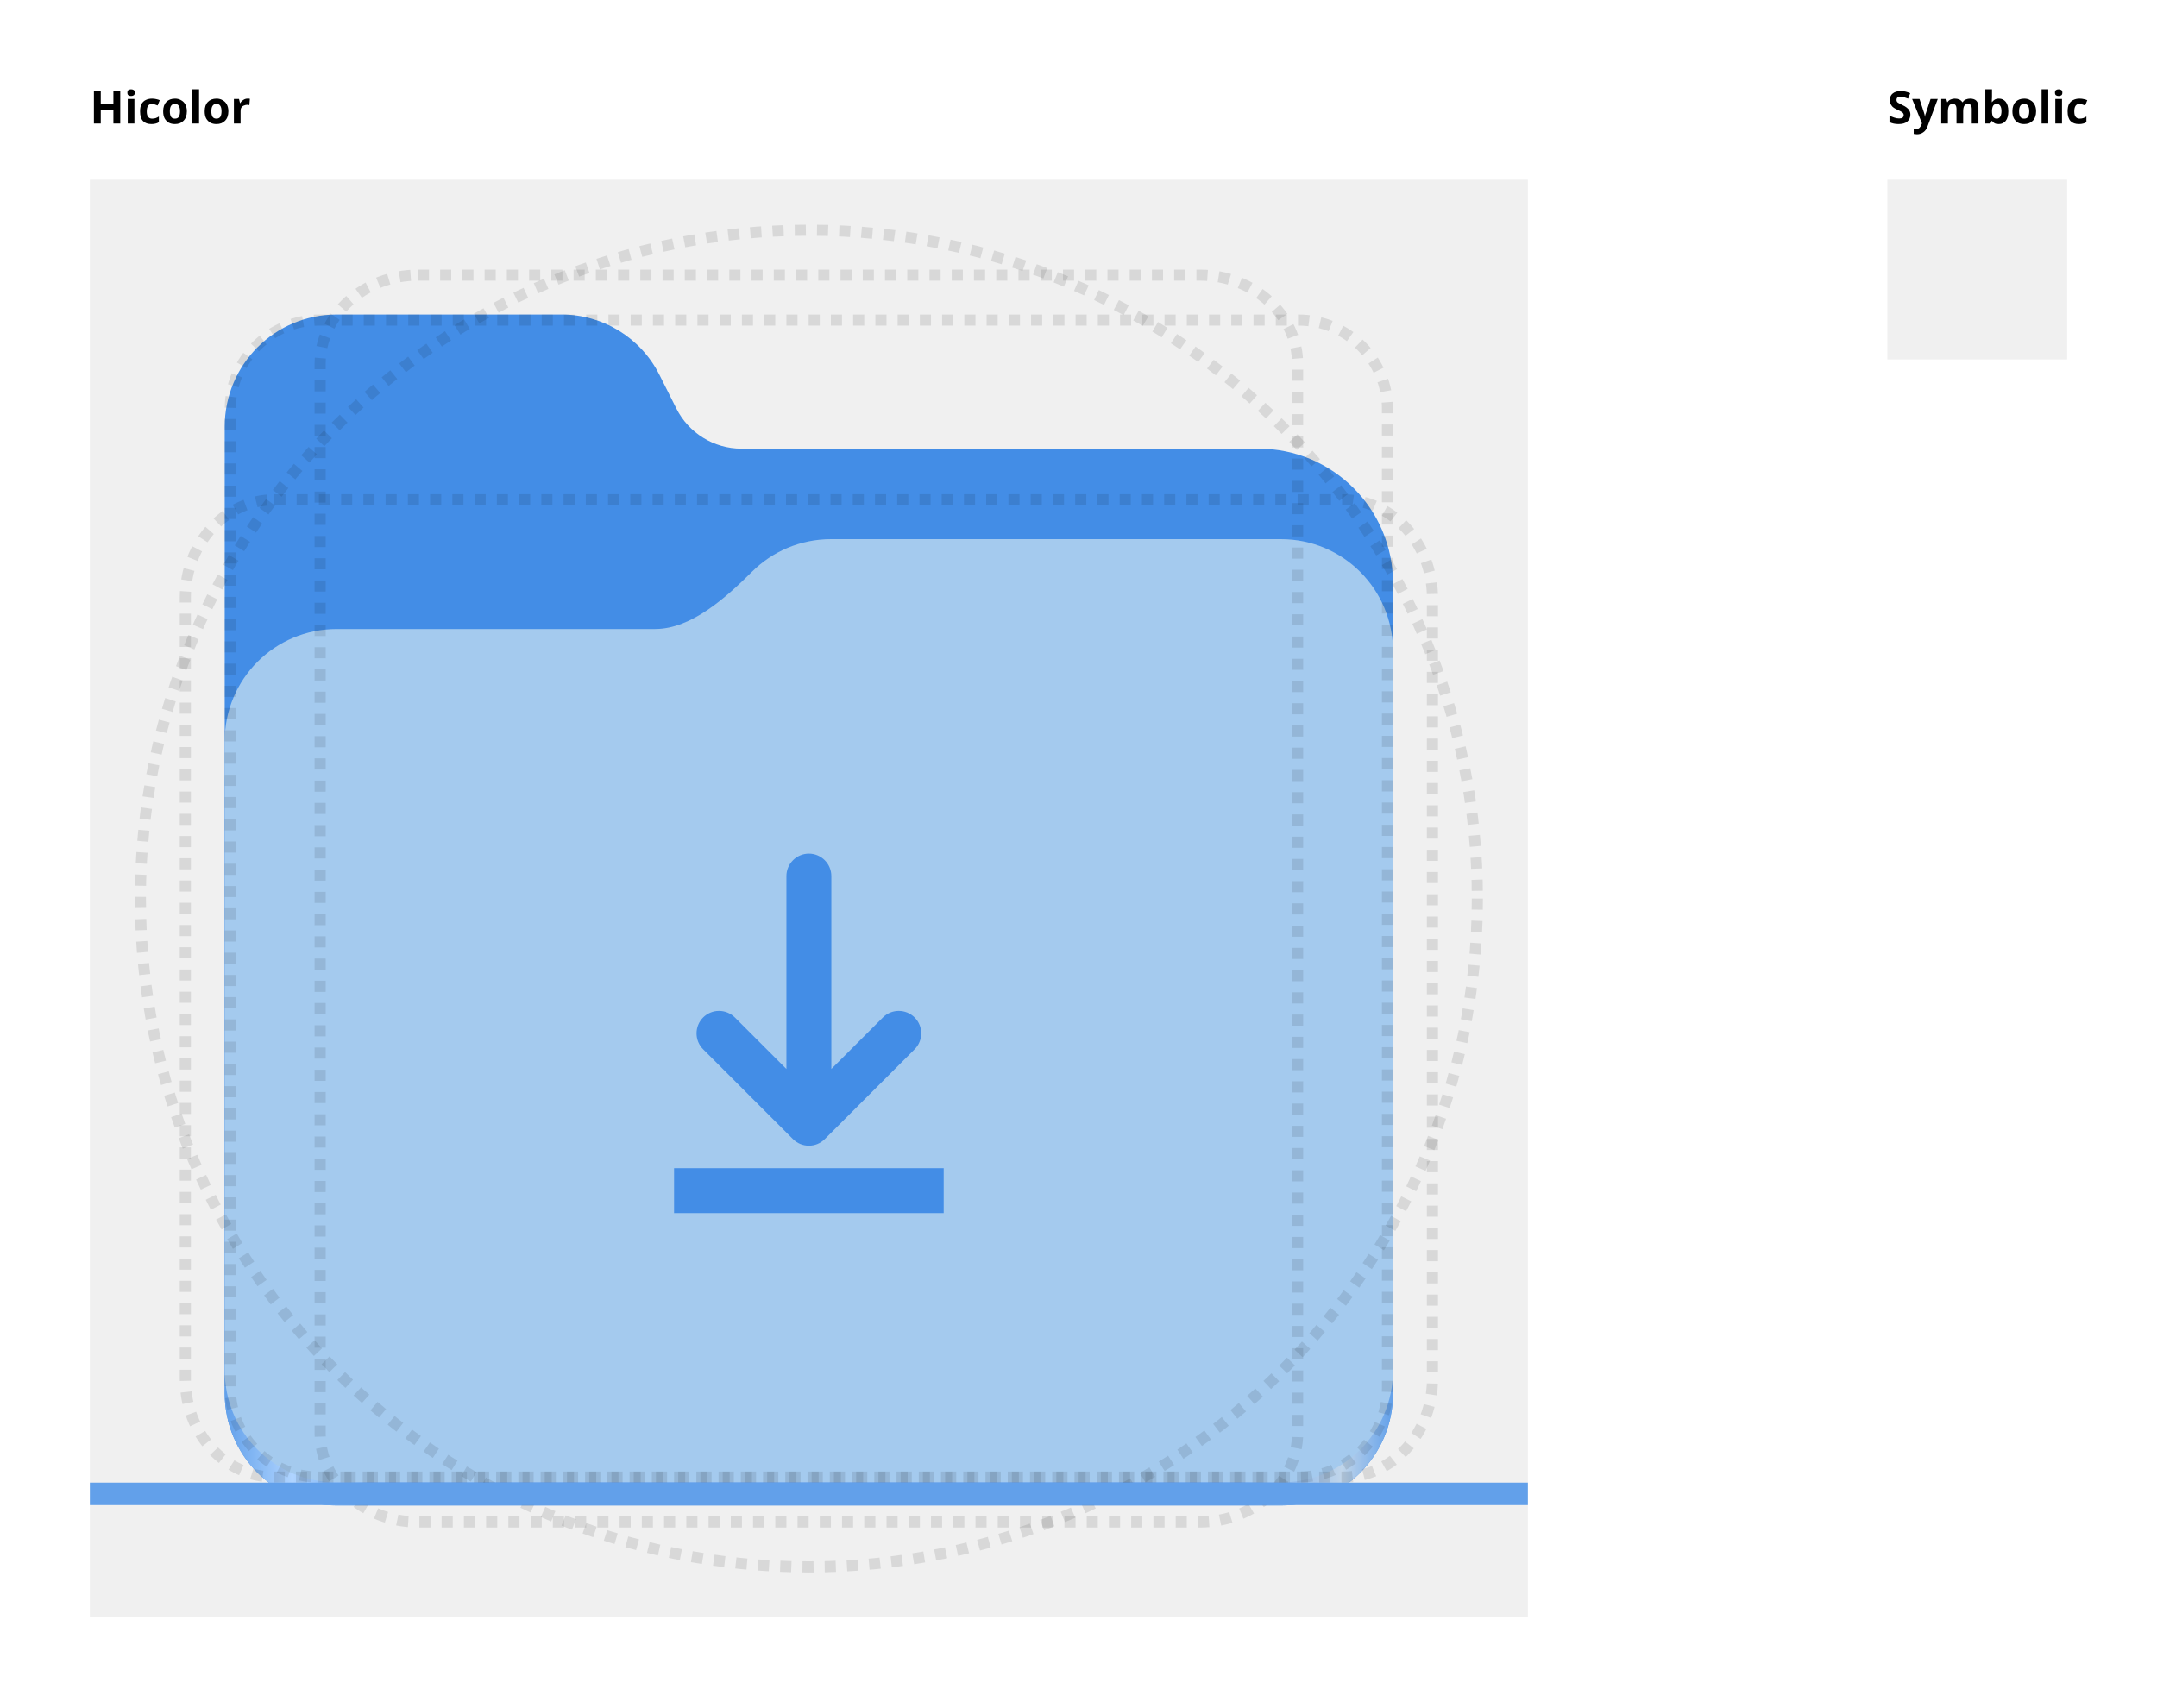
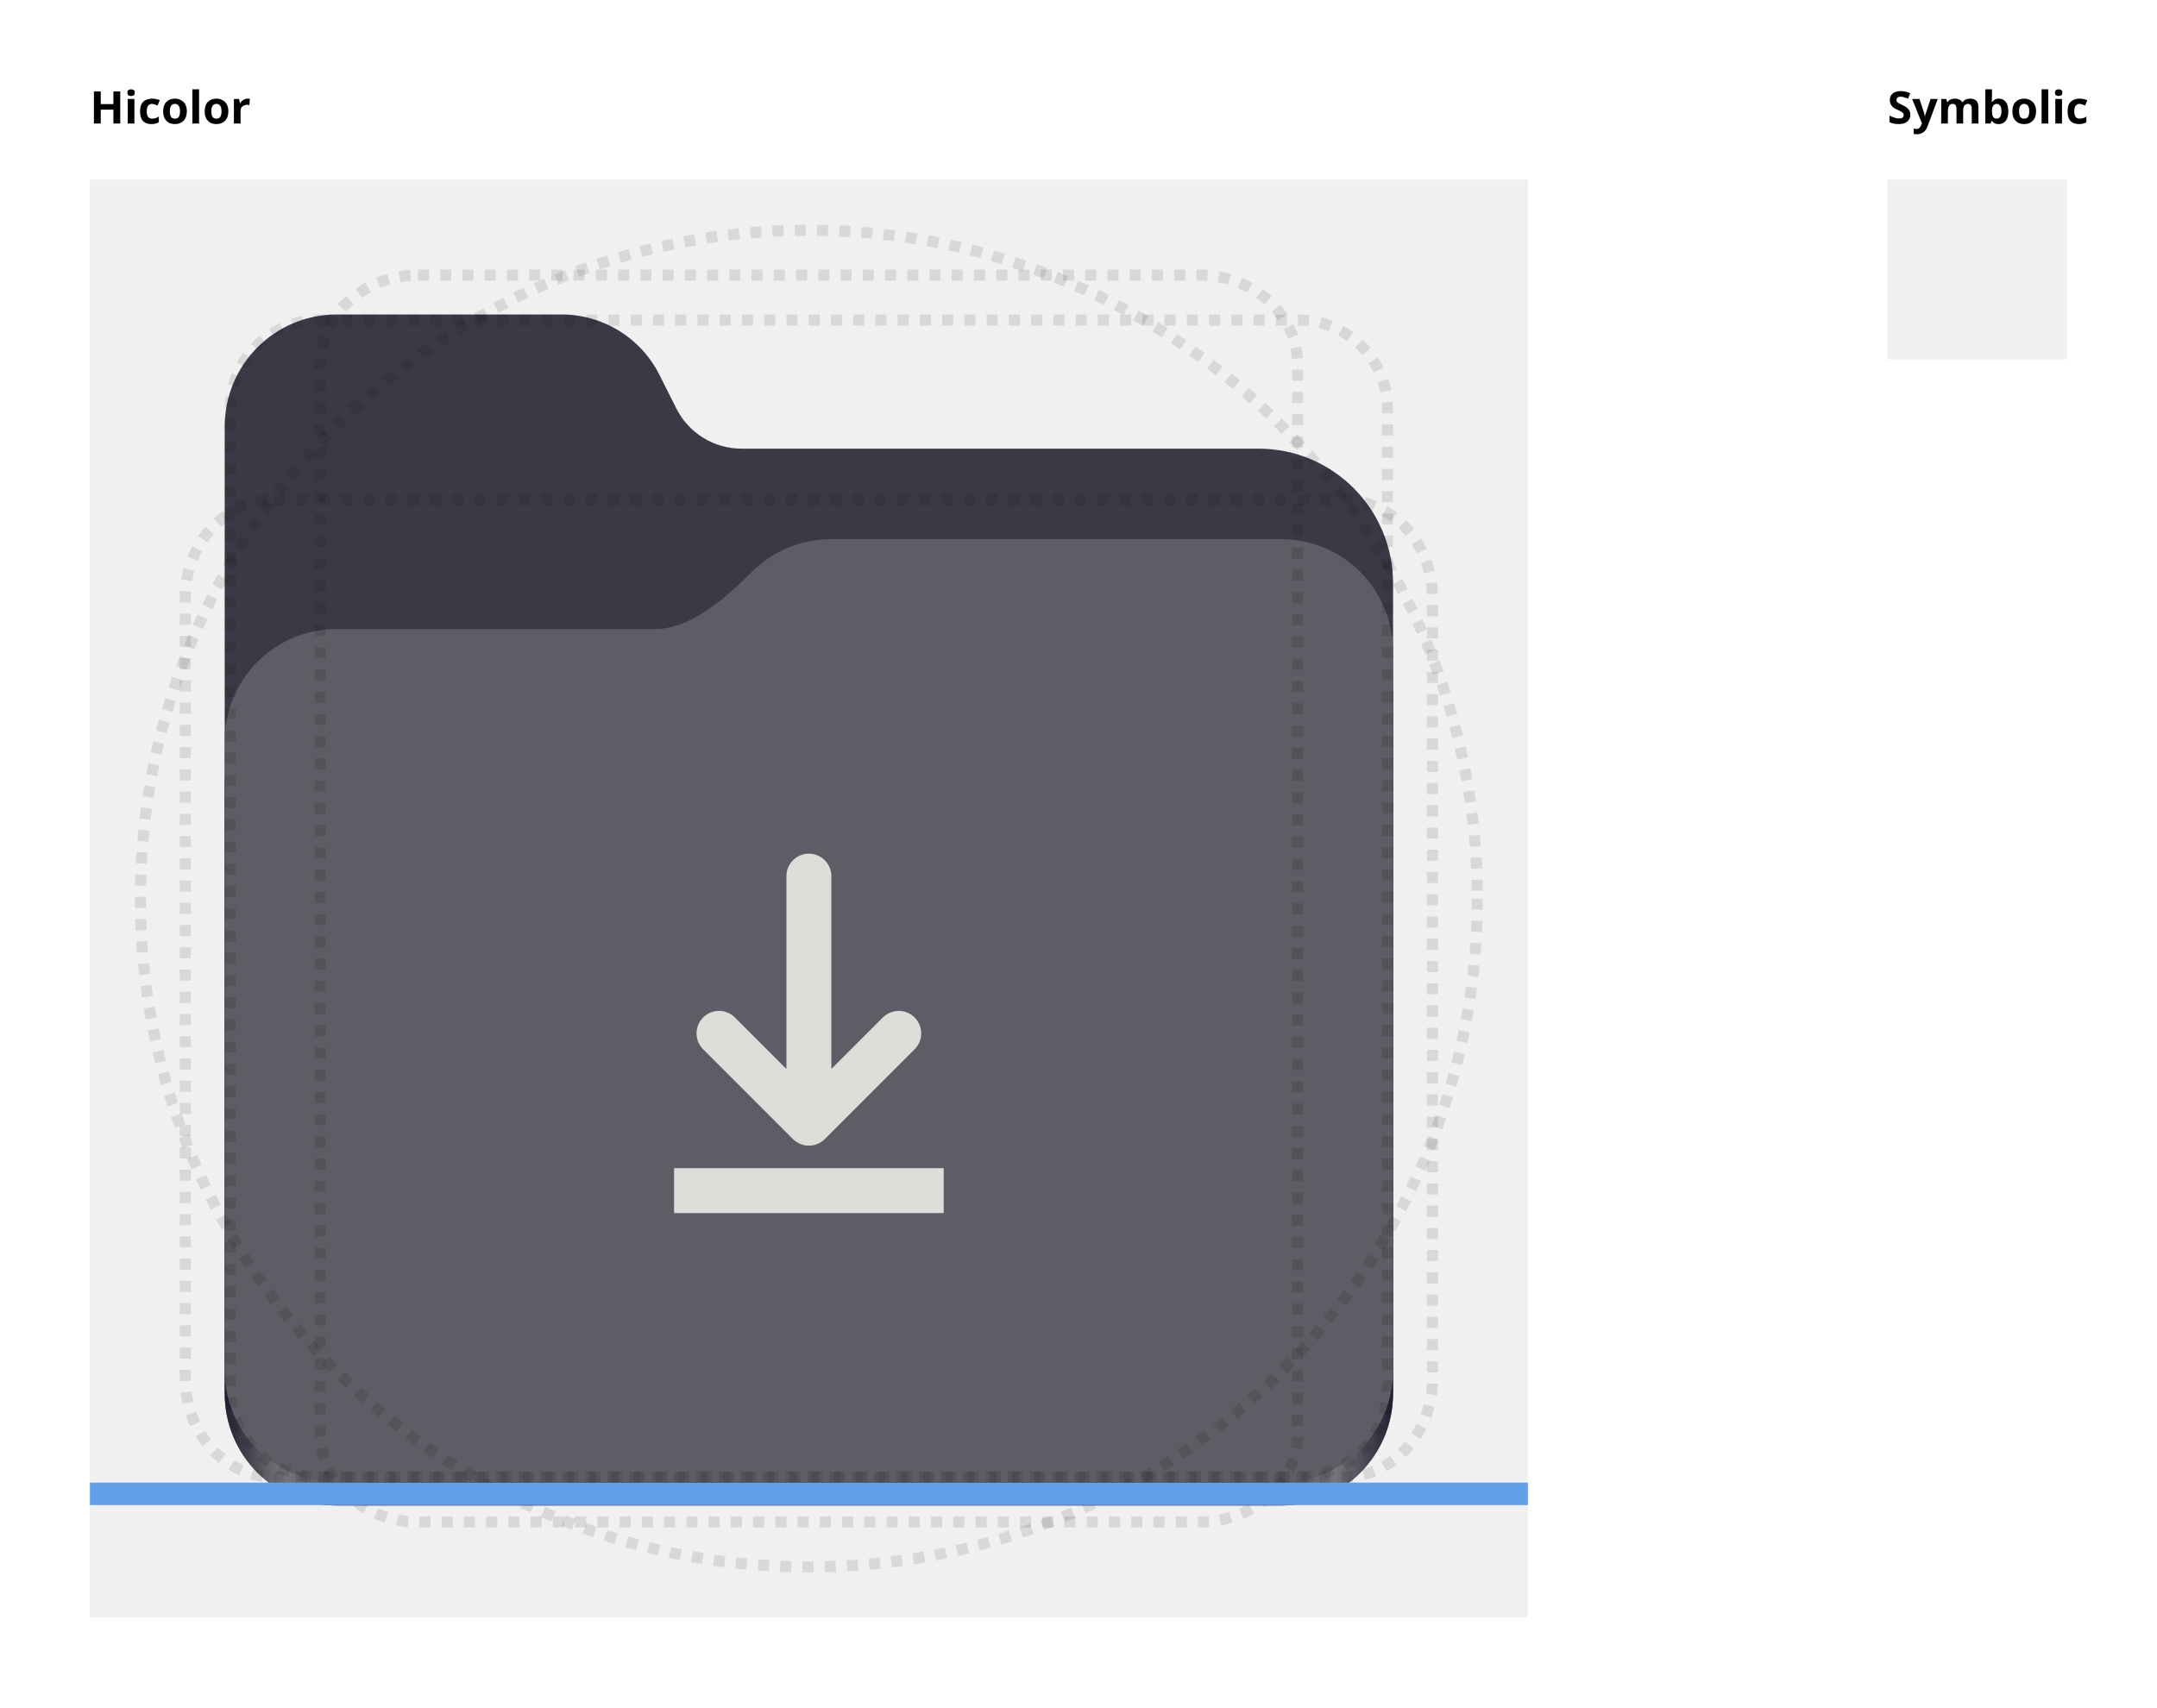
<svg xmlns="http://www.w3.org/2000/svg" xmlns:xlink="http://www.w3.org/1999/xlink" width="192" height="152" id="svg11300" version="1.0" style="display:inline;enable-background:new" viewBox="0 0 192 152" xml:space="preserve">
  <defs id="defs3">
    <linearGradient y2="236" x2="96" y1="236" x1="32" gradientTransform="translate(604.8168,170.5864)" gradientUnits="userSpaceOnUse" id="linearGradient1099" xlink:href="#linearGradient1036" />
    <linearGradient id="linearGradient1036">
      <stop id="stop1032" offset="0" style="stop-color:#d5d3cf;stop-opacity:1;" />
      <stop id="stop1034" offset="1" style="stop-color:#f6f5f4;stop-opacity:1" />
    </linearGradient>
    <radialGradient r="32" fy="-76" fx="-244" cy="-76" cx="-244" gradientTransform="matrix(0.8833333,0,0,0.8833333,-460.3502,463.1197)" gradientUnits="userSpaceOnUse" id="radialGradient1103" xlink:href="#linearGradient1069" />
    <linearGradient id="linearGradient1069">
      <stop id="stop1065" offset="0" style="stop-color:#d5d3cf;stop-opacity:1" />
      <stop id="stop1067-1" offset="1" style="stop-color:#949390;stop-opacity:1" />
    </linearGradient>
    <linearGradient gradientUnits="userSpaceOnUse" y2="232" x2="64" y1="262.5" x1="64" id="linearGradient1027" xlink:href="#linearGradient1025" gradientTransform="translate(-470.5864,432.8168)" />
    <linearGradient id="linearGradient1025">
      <stop id="stop1021" offset="0" style="stop-color:#9a9996;stop-opacity:1" />
      <stop id="stop1023" offset="1" style="stop-color:#77767b;stop-opacity:1" />
    </linearGradient>
    <clipPath clipPathUnits="userSpaceOnUse" id="clipPath1609-7">
      <path id="path1611-5" d="m 252,116 28,-28 v -8 h -36 v 36 z" style="fill:#e74747;stroke:none;stroke-width:0.25px;stroke-linecap:butt;stroke-linejoin:miter;stroke-opacity:1" />
    </clipPath>
    <linearGradient id="linearGradient1697">
      <stop id="stop1685" offset="0" style="stop-color:#deddda;stop-opacity:1" />
      <stop style="stop-color:#eeeeec;stop-opacity:1" offset="0.045" id="stop1687" />
      <stop id="stop1689" offset="0.091" style="stop-color:#deddda;stop-opacity:1" />
      <stop style="stop-color:#deddda;stop-opacity:1" offset="0.909" id="stop1691" />
      <stop id="stop1693" offset="0.955" style="stop-color:#eeeeec;stop-opacity:1" />
      <stop id="stop1695" offset="1" style="stop-color:#c0bfbc;stop-opacity:1" />
    </linearGradient>
    <clipPath clipPathUnits="userSpaceOnUse" id="clipPath1289">
      <path style="display:inline;opacity:1;vector-effect:none;fill:none;fill-opacity:1;stroke:#000000;stroke-width:4;stroke-linecap:round;stroke-linejoin:round;stroke-miterlimit:4;stroke-dasharray:none;stroke-dashoffset:0;stroke-opacity:1;marker:none;marker-start:none;marker-mid:none;marker-end:none;paint-order:normal;enable-background:new" d="m 64,-148 h 64 l 64,-64 64,64 h 192 c 17.728,0 32,14.272 32,32 v 288 c 0,17.728 -14.272,32 -32,32 H 256 l -64,-64 -64,64 H 64 C 46.272,204 32,189.728 32,172 v -288 c 0,-17.728 14.409,-34.199 32,-32 z" id="path1291" />
    </clipPath>
    <linearGradient id="paint3_linear-2-6-5" x2="1" gradientUnits="userSpaceOnUse" gradientTransform="matrix(0,6,-12,0,-64,209.9969)">
      <stop stop-color="#C01C27" id="stop91-0-7-4" />
      <stop offset="1" stop-color="#E01B24" id="stop93-2-5-7" />
    </linearGradient>
    <clipPath clipPathUnits="userSpaceOnUse" id="clipPath1609">
      <path id="path1611" d="m 252,116 28,-28 v -8 h -36 v 36 z" style="fill:#e74747;stroke:none;stroke-width:0.25px;stroke-linecap:butt;stroke-linejoin:miter;stroke-opacity:1" />
    </clipPath>
    <clipPath clipPathUnits="userSpaceOnUse" id="clipath_lpe_path-effect1303">
      <circle style="font-variation-settings:normal;display:block;opacity:1;vector-effect:none;fill:#77767b;fill-opacity:1;stroke:none;stroke-width:5.043;stroke-linecap:round;stroke-linejoin:miter;stroke-miterlimit:4;stroke-dasharray:none;stroke-dashoffset:0;stroke-opacity:1;marker:none;marker-start:none;marker-mid:none;marker-end:none;paint-order:normal;stop-color:#000000;stop-opacity:1" id="circle1305" cx="541.884" cy="647.726" r="73.976" />
    </clipPath>
    <linearGradient id="linearGradient1349">
      <stop style="stop-color:#9d9da1;stop-opacity:1" offset="0" id="stop1345" />
      <stop style="stop-color:#77767b;stop-opacity:0.95" offset="1" id="stop1347" />
    </linearGradient>
    <linearGradient id="linearGradient5980">
      <stop id="stop5978" offset="0" style="stop-color:#3d3846;stop-opacity:0;" />
      <stop id="stop5976" offset="1" style="stop-color:#3d3846;stop-opacity:0.252" />
    </linearGradient>
    <linearGradient id="linearGradient4117">
      <stop style="stop-color:#eae9e7;stop-opacity:1" offset="0" id="stop4111" />
      <stop id="stop4113" offset="0.649" style="stop-color:#b5b3ad;stop-opacity:1" />
      <stop style="stop-color:#fcfcfc;stop-opacity:1" offset="1" id="stop4115" />
    </linearGradient>
    <linearGradient id="linearGradient5477">
      <stop style="stop-color:#cacac9;stop-opacity:1" offset="0" id="stop5469" />
      <stop id="stop5471" offset="0.311" style="stop-color:#b0aeab;stop-opacity:0.941" />
      <stop style="stop-color:#6c6b66;stop-opacity:0.949" offset="0.688" id="stop5473" />
      <stop style="stop-color:#d6d6d4;stop-opacity:0.966" offset="1" id="stop5475" />
    </linearGradient>
    <linearGradient id="linearGradient6142">
      <stop style="stop-color:#ffffff;stop-opacity:1;" offset="0" id="stop6138" />
      <stop style="stop-color:#ffffff;stop-opacity:0;" offset="1" id="stop6140" />
    </linearGradient>
    <radialGradient xlink:href="#linearGradient1349" id="radialGradient783" gradientUnits="userSpaceOnUse" gradientTransform="matrix(0.9825404,0,0,0.9825404,-1.711874,16.29163)" cx="81.936" cy="33.185" fx="81.936" fy="33.185" r="57.276" />
    <radialGradient xlink:href="#linearGradient5980" id="radialGradient791" gradientUnits="userSpaceOnUse" gradientTransform="matrix(3.933225,-7.2858454e-7,6.4450347e-7,3.479318,-222.9252,-173.5546)" cx="76" cy="65.977" fx="76" fy="65.977" r="13.221" />
    <radialGradient xlink:href="#linearGradient4117" id="radialGradient799" gradientUnits="userSpaceOnUse" gradientTransform="matrix(2.815054,0.01105706,-0.01047197,2.666092,-242.36,-102.5032)" cx="134.309" cy="55.279" fx="134.309" fy="55.279" r="58.46" />
    <radialGradient xlink:href="#linearGradient5477" id="radialGradient809" gradientUnits="userSpaceOnUse" gradientTransform="matrix(4.900549,0.150428,-0.2360238,7.689032,-638.5353,-2206.847)" cx="183.525" cy="320.794" fx="183.525" fy="320.794" r="20.486" />
    <radialGradient xlink:href="#linearGradient6142" id="radialGradient821" gradientUnits="userSpaceOnUse" gradientTransform="matrix(37.75863,0,0,19.73921,-7268.898,-1304.003)" cx="197.719" cy="68.107" fx="197.719" fy="68.107" r="2.5" />
    <radialGradient xlink:href="#linearGradient6142" id="radialGradient833" gradientUnits="userSpaceOnUse" gradientTransform="matrix(37.75863,0,0,19.73921,-7375.666,-1304.003)" cx="197.747" cy="69.253" fx="197.747" fy="69.253" r="2.5" />
    <radialGradient xlink:href="#linearGradient1349" id="radialGradient841" gradientUnits="userSpaceOnUse" gradientTransform="matrix(0.9825404,0,0,0.9825404,-1.711874,16.29163)" cx="81.936" cy="33.185" fx="81.936" fy="33.185" r="57.276" />
    <radialGradient xlink:href="#linearGradient5980" id="radialGradient849" gradientUnits="userSpaceOnUse" gradientTransform="matrix(3.933225,-7.2858454e-7,6.4450347e-7,3.479318,-222.9252,-173.5546)" cx="76" cy="65.977" fx="76" fy="65.977" r="13.221" />
    <radialGradient xlink:href="#linearGradient4117" id="radialGradient857" gradientUnits="userSpaceOnUse" gradientTransform="matrix(2.815054,0.01105706,-0.01047197,2.666092,-242.36,-102.5032)" cx="134.309" cy="55.279" fx="134.309" fy="55.279" r="58.46" />
    <radialGradient xlink:href="#linearGradient5477" id="radialGradient867" gradientUnits="userSpaceOnUse" gradientTransform="matrix(4.900549,0.150428,-0.2360238,7.689032,-638.5353,-2206.847)" cx="183.525" cy="320.794" fx="183.525" fy="320.794" r="20.486" />
    <radialGradient xlink:href="#linearGradient6142" id="radialGradient879" gradientUnits="userSpaceOnUse" gradientTransform="matrix(37.75863,0,0,19.73921,-7268.898,-1304.003)" cx="197.719" cy="68.107" fx="197.719" fy="68.107" r="2.5" />
    <radialGradient xlink:href="#linearGradient6142" id="radialGradient891" gradientUnits="userSpaceOnUse" gradientTransform="matrix(37.75863,0,0,19.73921,-7375.666,-1304.003)" cx="197.747" cy="69.253" fx="197.747" fy="69.253" r="2.5" />
    <radialGradient xlink:href="#linearGradient1349" id="radialGradient3620" gradientUnits="userSpaceOnUse" gradientTransform="matrix(0.9825404,0,0,0.9825404,-1.711874,16.29163)" cx="81.936" cy="33.185" fx="81.936" fy="33.185" r="57.276" />
    <radialGradient xlink:href="#linearGradient5980" id="radialGradient3628" gradientUnits="userSpaceOnUse" gradientTransform="matrix(3.933225,-7.2858454e-7,6.4450347e-7,3.479318,-222.9252,-173.5546)" cx="76" cy="65.977" fx="76" fy="65.977" r="13.221" />
    <radialGradient xlink:href="#linearGradient4117" id="radialGradient3636" gradientUnits="userSpaceOnUse" gradientTransform="matrix(2.815054,0.01105706,-0.01047197,2.666092,-242.36,-102.5032)" cx="134.309" cy="55.279" fx="134.309" fy="55.279" r="58.46" />
    <radialGradient xlink:href="#linearGradient5477" id="radialGradient3646" gradientUnits="userSpaceOnUse" gradientTransform="matrix(4.900549,0.150428,-0.2360238,7.689032,-638.5353,-2206.847)" cx="183.525" cy="320.794" fx="183.525" fy="320.794" r="20.486" />
    <radialGradient xlink:href="#linearGradient6142" id="radialGradient3658" gradientUnits="userSpaceOnUse" gradientTransform="matrix(37.75863,0,0,19.73921,-7268.898,-1304.003)" cx="197.719" cy="68.107" fx="197.719" fy="68.107" r="2.5" />
    <radialGradient xlink:href="#linearGradient6142" id="radialGradient3670" gradientUnits="userSpaceOnUse" gradientTransform="matrix(37.75863,0,0,19.73921,-7375.666,-1304.003)" cx="197.747" cy="69.253" fx="197.747" fy="69.253" r="2.5" />
    <radialGradient xlink:href="#linearGradient1349" id="radialGradient3678" gradientUnits="userSpaceOnUse" gradientTransform="matrix(0.9825404,0,0,0.9825404,-1.711874,16.29163)" cx="81.936" cy="33.185" fx="81.936" fy="33.185" r="57.276" />
    <radialGradient xlink:href="#linearGradient5980" id="radialGradient3686" gradientUnits="userSpaceOnUse" gradientTransform="matrix(3.933225,-7.2858454e-7,6.4450347e-7,3.479318,-222.9252,-173.5546)" cx="76" cy="65.977" fx="76" fy="65.977" r="13.221" />
    <radialGradient xlink:href="#linearGradient4117" id="radialGradient3694" gradientUnits="userSpaceOnUse" gradientTransform="matrix(2.815054,0.01105706,-0.01047197,2.666092,-242.36,-102.5032)" cx="134.309" cy="55.279" fx="134.309" fy="55.279" r="58.46" />
    <radialGradient xlink:href="#linearGradient5477" id="radialGradient3704" gradientUnits="userSpaceOnUse" gradientTransform="matrix(4.900549,0.150428,-0.2360238,7.689032,-638.5353,-2206.847)" cx="183.525" cy="320.794" fx="183.525" fy="320.794" r="20.486" />
    <radialGradient xlink:href="#linearGradient6142" id="radialGradient3716" gradientUnits="userSpaceOnUse" gradientTransform="matrix(37.75863,0,0,19.73921,-7268.898,-1304.003)" cx="197.719" cy="68.107" fx="197.719" fy="68.107" r="2.5" />
    <radialGradient xlink:href="#linearGradient6142" id="radialGradient3728" gradientUnits="userSpaceOnUse" gradientTransform="matrix(37.75863,0,0,19.73921,-7375.666,-1304.003)" cx="197.747" cy="69.253" fx="197.747" fy="69.253" r="2.5" />
    <radialGradient xlink:href="#linearGradient1349" id="radialGradient8132" gradientUnits="userSpaceOnUse" gradientTransform="matrix(0.9825404,0,0,0.9825404,-1.711874,16.29163)" cx="81.936" cy="33.185" fx="81.936" fy="33.185" r="57.276" />
    <radialGradient xlink:href="#linearGradient5980" id="radialGradient8140" gradientUnits="userSpaceOnUse" gradientTransform="matrix(3.933225,-7.2858454e-7,6.4450347e-7,3.479318,-222.9252,-173.5546)" cx="76" cy="65.977" fx="76" fy="65.977" r="13.221" />
    <radialGradient xlink:href="#linearGradient4117" id="radialGradient8148" gradientUnits="userSpaceOnUse" gradientTransform="matrix(2.815054,0.01105706,-0.01047197,2.666092,-242.36,-102.5032)" cx="134.309" cy="55.279" fx="134.309" fy="55.279" r="58.46" />
    <radialGradient xlink:href="#linearGradient5477" id="radialGradient8158" gradientUnits="userSpaceOnUse" gradientTransform="matrix(4.900549,0.150428,-0.2360238,7.689032,-638.5353,-2206.847)" cx="183.525" cy="320.794" fx="183.525" fy="320.794" r="20.486" />
    <radialGradient xlink:href="#linearGradient6142" id="radialGradient8170" gradientUnits="userSpaceOnUse" gradientTransform="matrix(37.75863,0,0,19.73921,-7268.898,-1304.003)" cx="197.719" cy="68.107" fx="197.719" fy="68.107" r="2.5" />
    <radialGradient xlink:href="#linearGradient6142" id="radialGradient8182" gradientUnits="userSpaceOnUse" gradientTransform="matrix(37.75863,0,0,19.73921,-7375.666,-1304.003)" cx="197.747" cy="69.253" fx="197.747" fy="69.253" r="2.5" />
    <linearGradient xlink:href="#linearGradient6142" id="linearGradient8666" x1="1311.193" y1="-107.827" x2="1311.193" y2="-109.827" gradientUnits="userSpaceOnUse" gradientTransform="translate(0,4)" />
    <clipPath clipPathUnits="userSpaceOnUse" id="clipath_lpe_path-effect4888">
      <circle style="font-variation-settings:normal;display:none;opacity:1;vector-effect:none;fill:#77767b;fill-opacity:1;stroke:none;stroke-width:5.043;stroke-linecap:round;stroke-linejoin:miter;stroke-miterlimit:4;stroke-dasharray:none;stroke-dashoffset:0;stroke-opacity:1;marker:none;marker-start:none;marker-mid:none;marker-end:none;paint-order:normal;stop-color:#000000;stop-opacity:1" id="circle4894" cx="541.884" cy="647.726" r="73.976" />
      <path id="lpe_path-effect4888" style="font-variation-settings:normal;display:block;opacity:1;vector-effect:none;fill:#77767b;fill-opacity:1;stroke:none;stroke-width:5.043;stroke-linecap:round;stroke-linejoin:miter;stroke-miterlimit:4;stroke-dasharray:none;stroke-dashoffset:0;stroke-opacity:1;marker:none;marker-start:none;marker-mid:none;marker-end:none;paint-order:normal;stop-color:#000000;stop-opacity:1" class="powerclip" d="M 402.347,470.975 H 681.214 V 791.621 H 402.347 Z m 213.513,176.751 a 73.976,73.976 0 0 0 -73.976,-73.976 73.976,73.976 0 0 0 -73.976,73.976 73.976,73.976 0 0 0 73.976,73.976 73.976,73.976 0 0 0 73.976,-73.976 z" />
    </clipPath>
    <clipPath clipPathUnits="userSpaceOnUse" id="clipath_lpe_path-effect5163">
      <circle style="font-variation-settings:normal;display:none;opacity:1;vector-effect:none;fill:#77767b;fill-opacity:1;stroke:none;stroke-width:5.043;stroke-linecap:round;stroke-linejoin:miter;stroke-miterlimit:4;stroke-dasharray:none;stroke-dashoffset:0;stroke-opacity:1;marker:none;marker-start:none;marker-mid:none;marker-end:none;paint-order:normal;stop-color:#000000;stop-opacity:1" id="circle5169" cx="541.884" cy="647.726" r="73.976" />
      <path id="lpe_path-effect5163" style="font-variation-settings:normal;display:block;opacity:1;vector-effect:none;fill:#77767b;fill-opacity:1;stroke:none;stroke-width:5.043;stroke-linecap:round;stroke-linejoin:miter;stroke-miterlimit:4;stroke-dasharray:none;stroke-dashoffset:0;stroke-opacity:1;marker:none;marker-start:none;marker-mid:none;marker-end:none;paint-order:normal;stop-color:#000000;stop-opacity:1" class="powerclip" d="M 400.765,485.145 H 682.796 V 805.791 H 400.765 Z m 215.094,162.581 a 73.976,73.976 0 0 0 -73.976,-73.976 73.976,73.976 0 0 0 -73.976,73.976 73.976,73.976 0 0 0 73.976,73.976 73.976,73.976 0 0 0 73.976,-73.976 z" />
    </clipPath>
    <clipPath clipPathUnits="userSpaceOnUse" id="clipath_lpe_path-effect6171">
      <circle style="font-variation-settings:normal;display:none;opacity:1;vector-effect:none;fill:#77767b;fill-opacity:1;stroke:none;stroke-width:5.043;stroke-linecap:round;stroke-linejoin:miter;stroke-miterlimit:4;stroke-dasharray:none;stroke-dashoffset:0;stroke-opacity:1;marker:none;marker-start:none;marker-mid:none;marker-end:none;paint-order:normal;stop-color:#000000;stop-opacity:1" id="circle6177" cx="541.884" cy="647.726" r="73.976" />
      <path id="lpe_path-effect6171" style="font-variation-settings:normal;display:block;opacity:1;vector-effect:none;fill:#77767b;fill-opacity:1;stroke:none;stroke-width:5.043;stroke-linecap:round;stroke-linejoin:miter;stroke-miterlimit:4;stroke-dasharray:none;stroke-dashoffset:0;stroke-opacity:1;marker:none;marker-start:none;marker-mid:none;marker-end:none;paint-order:normal;stop-color:#000000;stop-opacity:1" class="powerclip" d="M 382.217,389.64 H 701.343 V 805.791 H 382.217 Z m 233.642,258.086 a 73.976,73.976 0 0 0 -73.976,-73.976 73.976,73.976 0 0 0 -73.976,73.976 73.976,73.976 0 0 0 73.976,73.976 73.976,73.976 0 0 0 73.976,-73.976 z" />
    </clipPath>
    <clipPath clipPathUnits="userSpaceOnUse" id="clipath_lpe_path-effect6198">
      <circle style="font-variation-settings:normal;display:none;opacity:1;vector-effect:none;fill:#77767b;fill-opacity:1;stroke:none;stroke-width:5.043;stroke-linecap:round;stroke-linejoin:miter;stroke-miterlimit:4;stroke-dasharray:none;stroke-dashoffset:0;stroke-opacity:1;marker:none;marker-start:none;marker-mid:none;marker-end:none;paint-order:normal;stop-color:#000000;stop-opacity:1" id="circle6204" cx="541.884" cy="647.726" r="73.976" />
      <path id="lpe_path-effect6198" style="font-variation-settings:normal;display:block;opacity:1;vector-effect:none;fill:#77767b;fill-opacity:1;stroke:none;stroke-width:5.043;stroke-linecap:round;stroke-linejoin:miter;stroke-miterlimit:4;stroke-dasharray:none;stroke-dashoffset:0;stroke-opacity:1;marker:none;marker-start:none;marker-mid:none;marker-end:none;paint-order:normal;stop-color:#000000;stop-opacity:1" class="powerclip" d="M 366.762,389.64 H 716.8 V 805.791 H 366.762 Z m 249.098,258.086 a 73.976,73.976 0 0 0 -73.976,-73.976 73.976,73.976 0 0 0 -73.976,73.976 73.976,73.976 0 0 0 73.976,73.976 73.976,73.976 0 0 0 73.976,-73.976 z" />
    </clipPath>
    <clipPath clipPathUnits="userSpaceOnUse" id="clipPath984">
      <circle style="font-variation-settings:normal;display:block;opacity:1;vector-effect:none;fill:#77767b;fill-opacity:1;stroke:none;stroke-width:5.043;stroke-linecap:round;stroke-linejoin:miter;stroke-miterlimit:4;stroke-dasharray:none;stroke-dashoffset:0;stroke-opacity:1;marker:none;marker-start:none;marker-mid:none;marker-end:none;paint-order:normal;stop-color:#000000;stop-opacity:1" id="circle986" cx="541.884" cy="647.726" r="73.976" />
    </clipPath>
    <linearGradient id="bg-gradient-2">
      <stop style="stop-color:#3584e4;stop-opacity:1" offset="0" id="stop13402" />
      <stop style="stop-color:#62a0ea;stop-opacity:1" offset="1" id="stop13404" />
    </linearGradient>
-     <linearGradient xlink:href="#linearGradient2023" id="linearGradient2025" x1="2689.252" y1="-1106.803" x2="2918.07" y2="-1106.803" gradientUnits="userSpaceOnUse" />
-     <linearGradient id="linearGradient2023">
-       <stop style="stop-color:#62a0ea;stop-opacity:1;" offset="0" id="stop2019" />
-       <stop style="stop-color:#afd4ff;stop-opacity:1;" offset="0.058" id="stop2795" />
-       <stop style="stop-color:#62a0ea;stop-opacity:1;" offset="0.122" id="stop2797" />
-       <stop style="stop-color:#62a0ea;stop-opacity:1;" offset="0.873" id="stop2793" />
-       <stop style="stop-color:#c0d5ea;stop-opacity:1;" offset="0.956" id="stop2791" />
-       <stop style="stop-color:#62a0ea;stop-opacity:1;" offset="1" id="stop2021" />
+     <linearGradient xlink:href="#linearGradient2023-6" id="linearGradient2025-2" x1="2689.252" y1="-1106.803" x2="2918.07" y2="-1106.803" gradientUnits="userSpaceOnUse" />
+     <linearGradient id="linearGradient2023-6">
+       <stop style="stop-color:#241f31;stop-opacity:1;" offset="0" id="stop2019-1" />
+       <stop style="stop-color:#77767b;stop-opacity:1;" offset="0.05" id="stop2795-8" />
+       <stop style="stop-color:#3d3846;stop-opacity:1;" offset="0.12" id="stop2797-7" />
+       <stop style="stop-color:#3d3846;stop-opacity:1;" offset="0.88" id="stop2793-9" />
+       <stop style="stop-color:#77767b;stop-opacity:1;" offset="0.95" id="stop2791-2" />
+       <stop style="stop-color:#241f31;stop-opacity:1;" offset="1" id="stop2021-0" />
    </linearGradient>
  </defs>
  <g id="layer1" style="display:inline" transform="translate(8,-156)">
    <g id="layer4" style="display:inline">
      <rect y="172" x="9.2651362e-08" height="128" width="128" id="hicolor" style="display:inline;overflow:visible;visibility:visible;fill:#f0f0f0;fill-opacity:0;fill-rule:nonzero;stroke:none;stroke-width:0.5;marker:none;enable-background:accumulate" />
      <rect style="display:inline;overflow:visible;visibility:visible;fill:#f0f0f0;fill-opacity:0;fill-rule:nonzero;stroke:none;stroke-width:0.5;marker:none;enable-background:accumulate" id="symbolic" width="16" height="16" x="160" y="172" />
    </g>
    <g id="layer2" style="display:inline">
      <g style="display:inline;fill:#000000;enable-background:new" transform="matrix(7.991171,0,0,8.003641,-167.7909,-4846.078)" id="g12027" />
      <rect style="display:inline;overflow:visible;visibility:visible;fill:#f0f0f0;fill-opacity:1;fill-rule:nonzero;stroke:none;stroke-width:0.5;marker:none;enable-background:accumulate" id="128" width="128" height="128" x="9.2651362e-08" y="172" />
      <g id="g883" style="fill:none;fill-opacity:0.251;stroke:#a579b3;stroke-opacity:1" transform="translate(-24,24)" />
      <g id="g900" style="fill:none;fill-opacity:0.251;stroke:#a579b3;stroke-opacity:1" transform="translate(-24,24)" />
      <rect y="172" x="160" height="16" width="16" id="16" style="display:inline;overflow:visible;visibility:visible;fill:#f0f0f0;fill-opacity:1;fill-rule:nonzero;stroke:none;stroke-width:0.5;marker:none;enable-background:accumulate" />
      <text xml:space="preserve" style="font-style:normal;font-variant:normal;font-weight:bold;font-stretch:normal;font-size:4px;line-height:125%;font-family:Cantarell;-inkscape-font-specification:'Cantarell, Bold';text-align:start;writing-mode:lr-tb;text-anchor:start;display:inline;fill:#000000;fill-opacity:1;stroke:none;stroke-width:0.333;enable-background:new" x="0" y="167" id="text863">
        <tspan style="font-size:4px;stroke-width:0.333" id="tspan861" x="0" y="167">Hicolor</tspan>
      </text>
      <text id="text867" y="167" x="160" style="font-style:normal;font-variant:normal;font-weight:bold;font-stretch:normal;font-size:4px;line-height:125%;font-family:Cantarell;-inkscape-font-specification:'Cantarell, Bold';text-align:start;writing-mode:lr-tb;text-anchor:start;display:inline;fill:#000000;fill-opacity:1;stroke:none;stroke-width:0.333;enable-background:new" xml:space="preserve">
        <tspan y="167" x="160" id="tspan865" style="font-size:4px;stroke-width:0.333">Symbolic</tspan>
      </text>
    </g>
    <g id="layer9" style="display:inline" />
    <g id="g824-6" transform="matrix(0.1744994,0,0,0.1744994,82.26277,442.1759)" style="display:inline;stroke-width:1.264;enable-background:new">
      <g id="g973-1" clip-path="url(#clipath_lpe_path-effect4888)" transform="matrix(0.3623406,0,0,0.3623406,2607.352,-1374.265)" style="stroke-width:0.986">
        <path style="font-variation-settings:normal;opacity:1;vector-effect:none;fill:#5e5c64;fill-opacity:1;stroke:none;stroke-width:4.974;stroke-linecap:round;stroke-linejoin:miter;stroke-miterlimit:4;stroke-dasharray:none;stroke-dashoffset:0;stroke-opacity:1;marker:none;marker-start:none;marker-mid:none;marker-end:none;paint-order:normal;stop-color:#000000;stop-opacity:1" id="rect257-7" width="268.867" height="310.646" x="407.347" y="475.975" rx="20.201" ry="20.673" d="m 427.547,475.975 h 228.466 c 11.191,0 20.201,9.22 20.201,20.673 v 269.299 c 0,11.453 -9.01,20.673 -20.201,20.673 H 427.547 c -11.191,0 -20.201,-9.22 -20.201,-20.673 V 496.649 c 0,-11.453 9.01,-20.673 20.201,-20.673 z" />
        <path style="font-variation-settings:normal;display:inline;vector-effect:none;fill:#434348;fill-opacity:1;stroke:none;stroke-width:0.249;stroke-linecap:round;stroke-linejoin:miter;stroke-miterlimit:4;stroke-dasharray:none;stroke-dashoffset:0;stroke-opacity:1;-inkscape-stroke:none;marker:none;marker-start:none;marker-mid:none;marker-end:none;paint-order:normal;enable-background:new;stop-color:#000000" id="rect9829" width="268.867" height="74.188" x="407.347" y="647.524" d="M 407.347,647.524 H 676.214 v 74.188 H 407.347 Z" />
      </g>
      <g transform="matrix(0.6596291,0,0,0.6596291,2067.515,-1275.499)" style="display:inline;stroke-width:0.959;enable-background:new" id="g65-2">
        <path style="display:inline;opacity:1;vector-effect:none;fill:#3d3846;fill-opacity:1;stroke:none;stroke-width:0.048px;stroke-linecap:butt;stroke-linejoin:miter;stroke-miterlimit:4;stroke-dasharray:none;stroke-dashoffset:0;stroke-opacity:1;marker:none;marker-start:none;marker-mid:none;marker-end:none;paint-order:normal;enable-background:new" d="M 1302.786,-65.491 V 211.824 a 17.929,17.929 135 0 1 -17.929,17.929 l -337.715,0 A 17.929,17.929 45 0 1 929.214,211.824 V -65.491 a 17.929,17.929 135 0 1 17.929,-17.929 h 337.715 a 17.929,17.929 45 0 1 17.929,17.929 z" id="path63-0" />
      </g>
      <rect style="fill:#1c71d8;fill-opacity:1;stroke:none;stroke-width:0.573;stroke-linecap:round;stop-color:#000000" id="rect1457-2" width="234.958" height="194.843" x="2686.182" y="-1324.795" rx="5.801" ry="5.801" />
    </g>
    <g id="g5159" transform="matrix(0.1217438,0,0,0.1217438,229.6717,444.9832)" style="display:inline;stroke-width:1.264;enable-background:new">
      <g id="g5151" clip-path="url(#clipath_lpe_path-effect5163)" transform="matrix(0.3623406,0,0,0.3623406,2607.352,-1374.265)" style="stroke-width:0.986">
        <path style="font-variation-settings:normal;opacity:1;vector-effect:none;fill:#5e5c64;fill-opacity:1;stroke:none;stroke-width:4.974;stroke-linecap:round;stroke-linejoin:miter;stroke-miterlimit:4;stroke-dasharray:none;stroke-dashoffset:0;stroke-opacity:1;marker:none;marker-start:none;marker-mid:none;marker-end:none;paint-order:normal;stop-color:#000000;stop-opacity:1" id="path5147" width="272.03" height="310.646" x="405.765" y="490.145" rx="20.438" ry="20.673" d="m 426.204,490.145 h 231.153 c 11.323,0 20.438,9.22 20.438,20.673 v 269.299 c 0,11.453 -9.116,20.673 -20.438,20.673 H 426.204 c -11.323,0 -20.438,-9.22 -20.438,-20.673 V 510.818 c 0,-11.453 9.116,-20.673 20.438,-20.673 z" />
        <path style="font-variation-settings:normal;opacity:1;vector-effect:none;fill:#434348;fill-opacity:1;stroke:none;stroke-width:0.044;stroke-linecap:round;stroke-linejoin:miter;stroke-miterlimit:4;stroke-dasharray:none;stroke-dashoffset:0;stroke-opacity:1;-inkscape-stroke:none;marker:none;marker-start:none;marker-mid:none;marker-end:none;paint-order:normal;stop-color:#000000;stop-opacity:1" id="rect9154" width="271.478" height="58.952" x="405.87" y="650.822" d="m 405.87,650.822 h 271.478 v 58.952 H 405.87 Z" />
      </g>
      <g transform="matrix(0.6596291,0,0,0.6596291,2067.515,-1275.499)" style="display:inline;stroke-width:0.959;enable-background:new" id="g5155">
        <path style="display:inline;opacity:1;vector-effect:none;fill:#3d3846;fill-opacity:1;stroke:none;stroke-width:0.048px;stroke-linecap:butt;stroke-linejoin:miter;stroke-miterlimit:4;stroke-dasharray:none;stroke-dashoffset:0;stroke-opacity:1;marker:none;marker-start:none;marker-mid:none;marker-end:none;paint-order:normal;enable-background:new" d="M 1302.786,-58.985 V 203.456 a 24.434,24.434 135 0 1 -24.434,24.434 l -324.703,0 A 24.434,24.434 45 0 1 929.214,203.456 V -58.985 a 24.434,24.434 135 0 1 24.434,-24.434 h 324.703 a 24.434,24.434 45 0 1 24.434,24.434 z" id="path5153" />
      </g>
      <rect style="fill:#1c71d8;fill-opacity:1;stroke:none;stroke-width:0.559;stroke-linecap:round;stop-color:#000000" id="rect5157" width="229.991" height="188.921" x="2688.666" y="-1322.312" rx="7.298" ry="7.298" />
    </g>
    <g id="g6167" transform="matrix(0.08927877,0,0,0.08927877,315.6926,450.7877)" style="display:inline;stroke-width:1.264;enable-background:new">
      <g id="g6159" clip-path="url(#clipath_lpe_path-effect6171)" transform="matrix(0.3623406,0,0,0.3623406,2607.352,-1374.265)" style="stroke-width:0.986">
        <path style="font-variation-settings:normal;opacity:1;vector-effect:none;fill:#5e5c64;fill-opacity:1;stroke:none;stroke-width:4.974;stroke-linecap:round;stroke-linejoin:miter;stroke-miterlimit:4;stroke-dasharray:none;stroke-dashoffset:0;stroke-opacity:1;marker:none;marker-start:none;marker-mid:none;marker-end:none;paint-order:normal;stop-color:#000000;stop-opacity:1" id="path6155" width="309.125" height="310.646" x="387.217" y="490.145" rx="23.226" ry="20.673" d="m 410.443,490.145 h 262.674 c 12.867,0 23.226,9.22 23.226,20.673 v 269.299 c 0,11.453 -10.359,20.673 -23.226,20.673 h -262.674 c -12.867,0 -23.226,-9.22 -23.226,-20.673 V 510.818 c 0,-11.453 10.359,-20.673 23.226,-20.673 z" />
        <path style="fill:#434348;fill-opacity:1;stroke-width:0.986;stroke-linecap:round;stop-color:#000000" id="path6157" width="309.125" height="310.646" x="387.217" y="394.64" rx="0" ry="0" d="M 387.217,394.64 H 696.343 V 705.286 H 387.217 Z" />
      </g>
      <g transform="matrix(0.6596291,0,0,0.6596291,2067.515,-1275.499)" style="display:inline;stroke-width:0.959;enable-background:new" id="g6163">
        <path style="display:inline;opacity:1;vector-effect:none;fill:#3d3846;fill-opacity:1;stroke:none;stroke-width:0.047px;stroke-linecap:butt;stroke-linejoin:miter;stroke-miterlimit:4;stroke-dasharray:none;stroke-dashoffset:0;stroke-opacity:1;marker:none;marker-start:none;marker-mid:none;marker-end:none;paint-order:normal;enable-background:new" d="M 1302.786,-50.065 V 188.876 a 33.355,33.355 135 0 1 -33.355,33.355 H 962.569 A 33.355,33.355 45 0 1 929.214,188.876 V -50.065 a 33.355,33.355 135 0 1 33.355,-33.355 l 306.863,0 a 33.355,33.355 45 0 1 33.355,33.355 z" id="path6161" />
      </g>
      <rect style="fill:#1c71d8;fill-opacity:1;stroke:none;stroke-width:0.537;stroke-linecap:round;stop-color:#000000" id="rect6165" width="224.017" height="179.214" x="2691.652" y="-1319.325" rx="9.913" ry="9.913" />
    </g>
    <g id="g6194" transform="matrix(0.06493001,0,0,0.06493001,380.9583,461.3911)" style="display:inline;stroke-width:1.264;enable-background:new">
      <g id="g6186" clip-path="url(#clipath_lpe_path-effect6198)" transform="matrix(0.3623406,0,0,0.3623406,2607.352,-1374.265)" style="stroke-width:0.986">
        <path style="font-variation-settings:normal;opacity:1;vector-effect:none;fill:#5e5c64;fill-opacity:1;stroke:none;stroke-width:4.974;stroke-linecap:round;stroke-linejoin:miter;stroke-miterlimit:4;stroke-dasharray:none;stroke-dashoffset:0;stroke-opacity:1;marker:none;marker-start:none;marker-mid:none;marker-end:none;paint-order:normal;stop-color:#000000;stop-opacity:1" id="path6182" width="340.038" height="310.646" x="371.762" y="490.145" rx="25.548" ry="20.673" d="m 397.31,490.145 h 288.942 c 14.154,0 25.548,9.22 25.548,20.673 v 269.299 c 0,11.453 -11.394,20.673 -25.548,20.673 H 397.31 c -14.154,0 -25.548,-9.22 -25.548,-20.673 V 510.818 c 0,-11.453 11.394,-20.673 25.548,-20.673 z" />
        <path style="fill:#434348;fill-opacity:1;stroke-width:0.986;stroke-linecap:round;stop-color:#000000" id="path6184" width="340.038" height="310.646" x="371.762" y="394.64" rx="0" ry="0" d="M 371.762,394.64 H 711.8 V 705.286 H 371.762 Z" />
      </g>
      <g transform="matrix(0.6596291,0,0,0.6596291,2067.515,-1275.499)" style="display:inline;stroke-width:0.959;enable-background:new" id="g6190">
        <path style="display:inline;opacity:1;vector-effect:none;fill:#3d3846;fill-opacity:1;stroke:none;stroke-width:0.047px;stroke-linecap:butt;stroke-linejoin:miter;stroke-miterlimit:4;stroke-dasharray:none;stroke-dashoffset:0;stroke-opacity:1;marker:none;marker-start:none;marker-mid:none;marker-end:none;paint-order:normal;enable-background:new" d="M 1302.786,-38.186 V 174.873 a 45.234,45.234 135 0 1 -45.234,45.234 H 974.448 a 45.234,45.234 45 0 1 -45.234,-45.234 l 0,-213.059 A 45.234,45.234 135 0 1 974.448,-83.42 H 1257.552 a 45.234,45.234 45 0 1 45.234,45.234 z" id="path6188" />
      </g>
      <rect style="fill:#1c71d8;fill-opacity:1;stroke:none;stroke-width:0.512;stroke-linecap:round;stop-color:#000000" id="rect6192" width="215.617" height="169.413" x="2695.853" y="-1315.124" rx="14.66" ry="14.66" />
    </g>
    <g id="g824" transform="matrix(0.4545101,0,0,0.4555215,-1210.292,788.1726)" style="display:inline;stroke-width:1.264;enable-background:new">
-       <g id="g760" style="display:inline;stroke-width:1.264;enable-background:new">
-         <path id="rect1135" style="fill:#438de6;fill-opacity:1;stroke-width:8.791;stroke-linecap:round;stop-color:#000000" d="m 2711.206,-1326.332 c -12.162,0 -21.954,9.791 -21.954,21.953 v 188.867 c 0,12.162 9.793,21.953 21.954,21.953 h 184.909 c 12.162,0 21.954,-9.791 21.954,-21.953 v -158.255 a 26.343,26.343 45 0 0 -26.343,-26.343 h -101.266 a 14.284,14.284 31.639 0 1 -12.758,-7.861 l -3.308,-6.57 a 21.426,21.426 31.639 0 0 -19.137,-11.791 z" />
-         <path id="path1953" style="fill:url(#linearGradient2025);fill-opacity:1;stroke-width:8.791;stroke-linecap:round;stop-color:#000000" d="m 2808.014,-1273.645 c -6.043,0 -11.502,2.418 -15.465,6.343 -5.003,4.955 -11.848,11.22 -18.994,11.22 h -62.349 c -12.162,0 -21.954,9.791 -21.954,21.953 v 118.618 c 0,12.162 9.793,21.953 21.954,21.953 h 184.909 c 12.162,0 21.954,-9.791 21.954,-21.953 v -105.446 -13.172 -17.562 c 0,-12.162 -9.793,-21.953 -21.954,-21.953 z" />
-         <path id="rect1586" style="fill:#a4caee;fill-opacity:1;stroke-width:8.791;stroke-linecap:round;stop-color:#000000" d="m 2808.014,-1282.426 c -6.043,0 -11.502,2.418 -15.465,6.343 -5.003,4.955 -11.848,11.22 -18.994,11.22 h -62.349 c -12.162,0 -21.954,9.791 -21.954,21.953 v 122.887 c 0,12.162 9.793,21.953 21.954,21.953 h 184.909 c 12.162,0 21.954,-9.791 21.954,-21.953 v -109.715 -13.172 -17.562 c 0,-12.162 -9.793,-21.953 -21.954,-21.953 z" />
-       </g>
-       <path d="m 2803.661,-1220.958 c -2.424,0 -4.4,1.972 -4.4,4.39 v 37.697 l -10.09,-10.067 c -0.825,-0.823 -1.942,-1.286 -3.111,-1.286 -1.169,0 -2.286,0.463 -3.111,1.286 -1.719,1.715 -1.719,4.494 0,6.209 l 17.601,17.562 c 1.719,1.715 4.503,1.715 6.222,0 l 17.601,-17.562 c 1.719,-1.715 1.719,-4.494 0,-6.209 -1.719,-1.715 -4.503,-1.715 -6.222,0 l -10.09,10.067 v -37.697 c 0,-2.418 -1.977,-4.39 -4.4,-4.39 z m -26.402,61.468 v 8.781 h 52.804 v -8.781 z m 0,0" fill="#2e3436" id="path5986" style="fill:#438de6;fill-opacity:1;stroke-width:5.557" />
+       <g id="g760-7" style="display:inline;stroke-width:1.264;enable-background:new">
+         <path id="rect1135-5" style="fill:#3d3846;fill-opacity:1;stroke-width:8.791;stroke-linecap:round;stop-color:#000000" d="m 2711.206,-1326.332 c -12.162,0 -21.954,9.791 -21.954,21.953 v 188.867 c 0,12.162 9.793,21.953 21.954,21.953 h 184.909 c 12.162,0 21.954,-9.791 21.954,-21.953 v -158.255 a 26.343,26.343 45 0 0 -26.343,-26.343 h -101.266 a 14.284,14.284 31.639 0 1 -12.758,-7.861 l -3.308,-6.57 a 21.426,21.426 31.639 0 0 -19.137,-11.791 z" />
+         <path id="path1953-9" style="fill:url(#linearGradient2025-2);fill-opacity:1;stroke-width:8.791;stroke-linecap:round;stop-color:#000000" d="m 2808.014,-1273.645 c -6.043,0 -11.502,2.418 -15.465,6.343 -5.003,4.955 -11.848,11.22 -18.994,11.22 h -62.349 c -12.162,0 -21.954,9.791 -21.954,21.953 v 118.618 c 0,12.162 9.793,21.953 21.954,21.953 h 184.909 c 12.162,0 21.954,-9.791 21.954,-21.953 v -105.446 -13.172 -17.562 c 0,-12.162 -9.793,-21.953 -21.954,-21.953 z" />
+         <path id="rect1586-2" style="fill:#5e5c64;fill-opacity:1;stroke-width:8.791;stroke-linecap:round;stop-color:#000000" d="m 2808.014,-1282.426 c -6.043,0 -11.502,2.418 -15.465,6.343 -5.003,4.955 -11.848,11.22 -18.994,11.22 h -62.349 c -12.162,0 -21.954,9.791 -21.954,21.953 v 122.887 c 0,12.162 9.793,21.953 21.954,21.953 h 184.909 c 12.162,0 21.954,-9.791 21.954,-21.953 v -109.715 -13.172 -17.562 c 0,-12.162 -9.793,-21.953 -21.954,-21.953 z" />
+       </g>
+       <path d="m 2803.661,-1220.958 c -2.424,0 -4.4,1.972 -4.4,4.39 v 37.697 l -10.09,-10.067 c -0.825,-0.823 -1.942,-1.286 -3.111,-1.286 -1.169,0 -2.286,0.463 -3.111,1.286 -1.719,1.715 -1.719,4.494 0,6.209 l 17.601,17.562 c 1.719,1.715 4.503,1.715 6.222,0 l 17.601,-17.562 c 1.719,-1.715 1.719,-4.494 0,-6.209 -1.719,-1.715 -4.503,-1.715 -6.222,0 l -10.09,10.067 v -37.697 c 0,-2.418 -1.977,-4.39 -4.4,-4.39 z m -26.402,61.468 v 8.781 h 52.804 v -8.781 z m 0,0" fill="#2e3436" id="path5986" style="fill:#deddda;fill-opacity:1;stroke-width:5.557" />
    </g>
    <g id="layer3" style="display:inline">
      <circle cx="64" cy="236" r="59.504" id="circle2892" style="display:inline;opacity:0.1;vector-effect:none;fill:none;fill-opacity:1;stroke:#000000;stroke-width:0.99;stroke-linecap:butt;stroke-linejoin:miter;stroke-miterlimit:4;stroke-dasharray:0.99, 0.99;stroke-dashoffset:0;stroke-opacity:1;marker:none;marker-start:none;marker-mid:none;marker-end:none;paint-order:normal;enable-background:new" />
      <rect ry="7.929" rx="8.701" y="180.495" x="20.495" height="111.01" width="87.01" id="rect2894" style="display:inline;opacity:0.1;vector-effect:none;fill:none;fill-opacity:1;stroke:#000000;stroke-width:0.99;stroke-linecap:butt;stroke-linejoin:miter;stroke-miterlimit:4;stroke-dasharray:0.99, 0.99;stroke-dashoffset:0;stroke-opacity:1;marker:none;marker-start:none;marker-mid:none;marker-end:none;paint-order:normal;enable-background:new" />
      <rect ry="7.924" rx="7.924" y="184.495" x="12.495" height="103.01" width="103.01" id="rect2896" style="display:inline;opacity:0.1;vector-effect:none;fill:none;fill-opacity:1;stroke:#000000;stroke-width:0.99;stroke-linecap:butt;stroke-linejoin:miter;stroke-miterlimit:4;stroke-dasharray:0.99, 0.99;stroke-dashoffset:0;stroke-opacity:1;marker:none;marker-start:none;marker-mid:none;marker-end:none;paint-order:normal;enable-background:new" />
      <rect ry="8.701" rx="7.929" y="200.495" x="8.495" height="87.01" width="111.01" id="rect2898" style="display:inline;opacity:0.1;vector-effect:none;fill:none;fill-opacity:1;stroke:#000000;stroke-width:0.99;stroke-linecap:butt;stroke-linejoin:miter;stroke-miterlimit:4;stroke-dasharray:0.99, 0.99;stroke-dashoffset:0;stroke-opacity:1;marker:none;marker-start:none;marker-mid:none;marker-end:none;paint-order:normal;enable-background:new" />
      <path id="path2900" d="M 2.6203015e-5,289 H 128" style="display:inline;fill:none;stroke:#62a0ea;stroke-width:2;stroke-linecap:butt;stroke-linejoin:miter;stroke-miterlimit:4;stroke-dasharray:none;stroke-opacity:1;enable-background:new" />
    </g>
  </g>
</svg>
